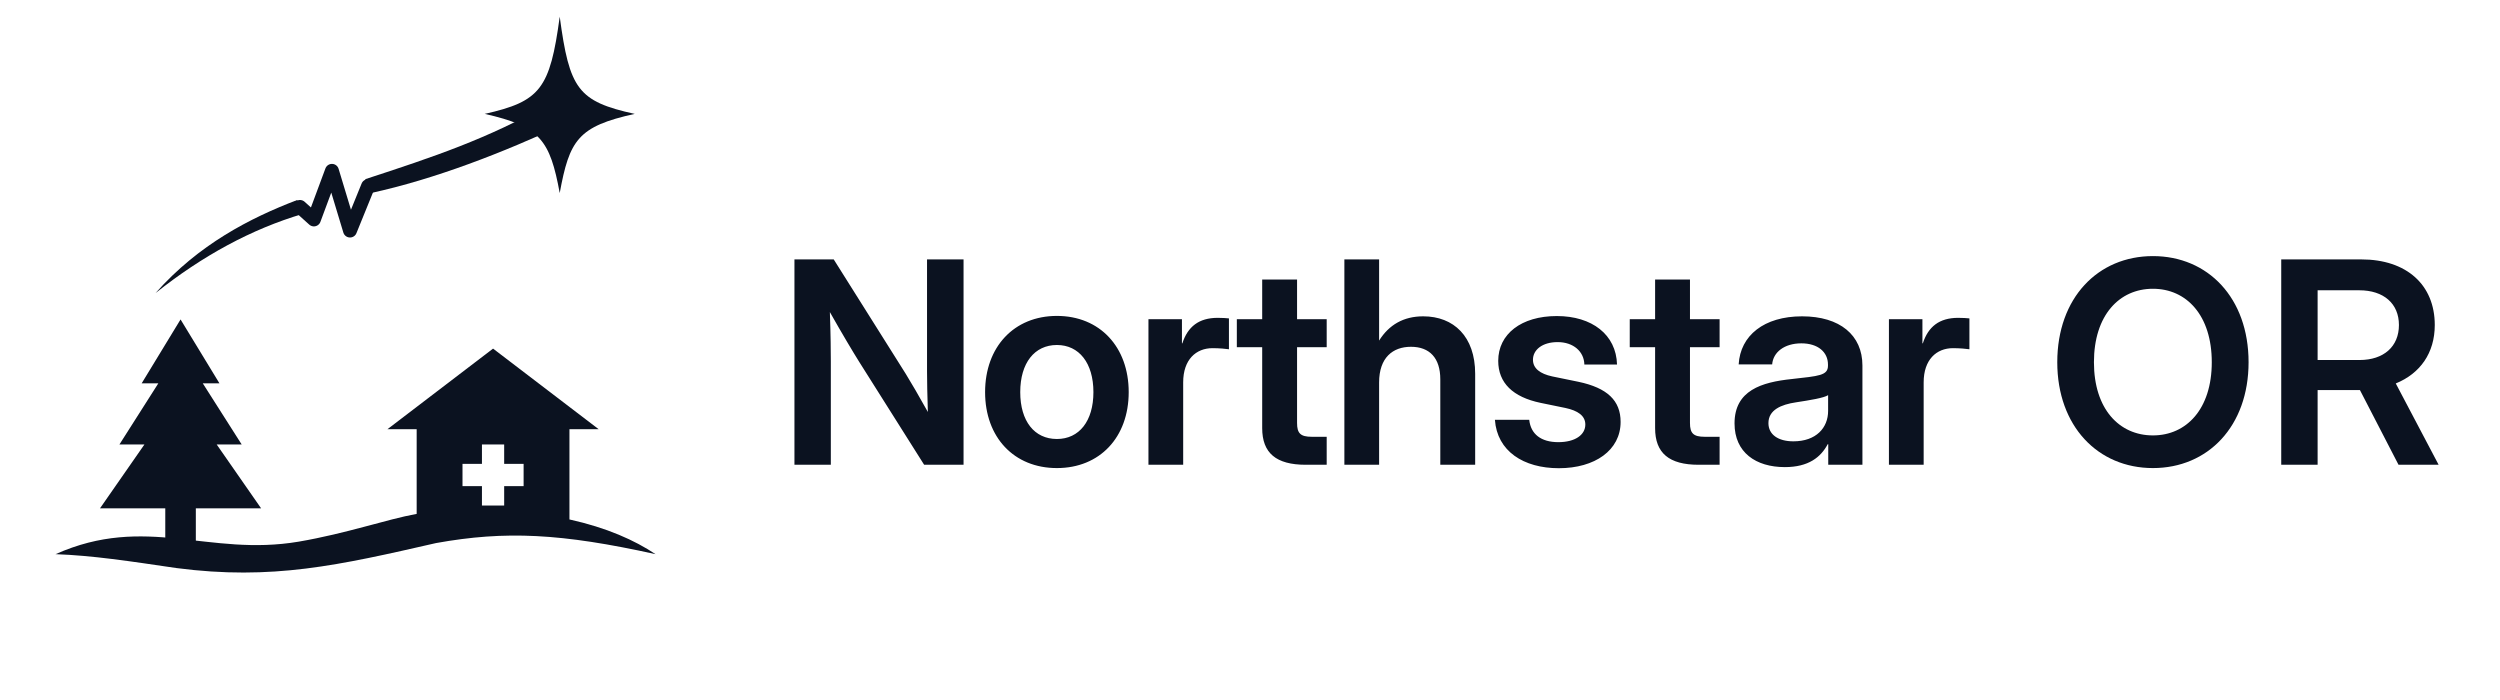
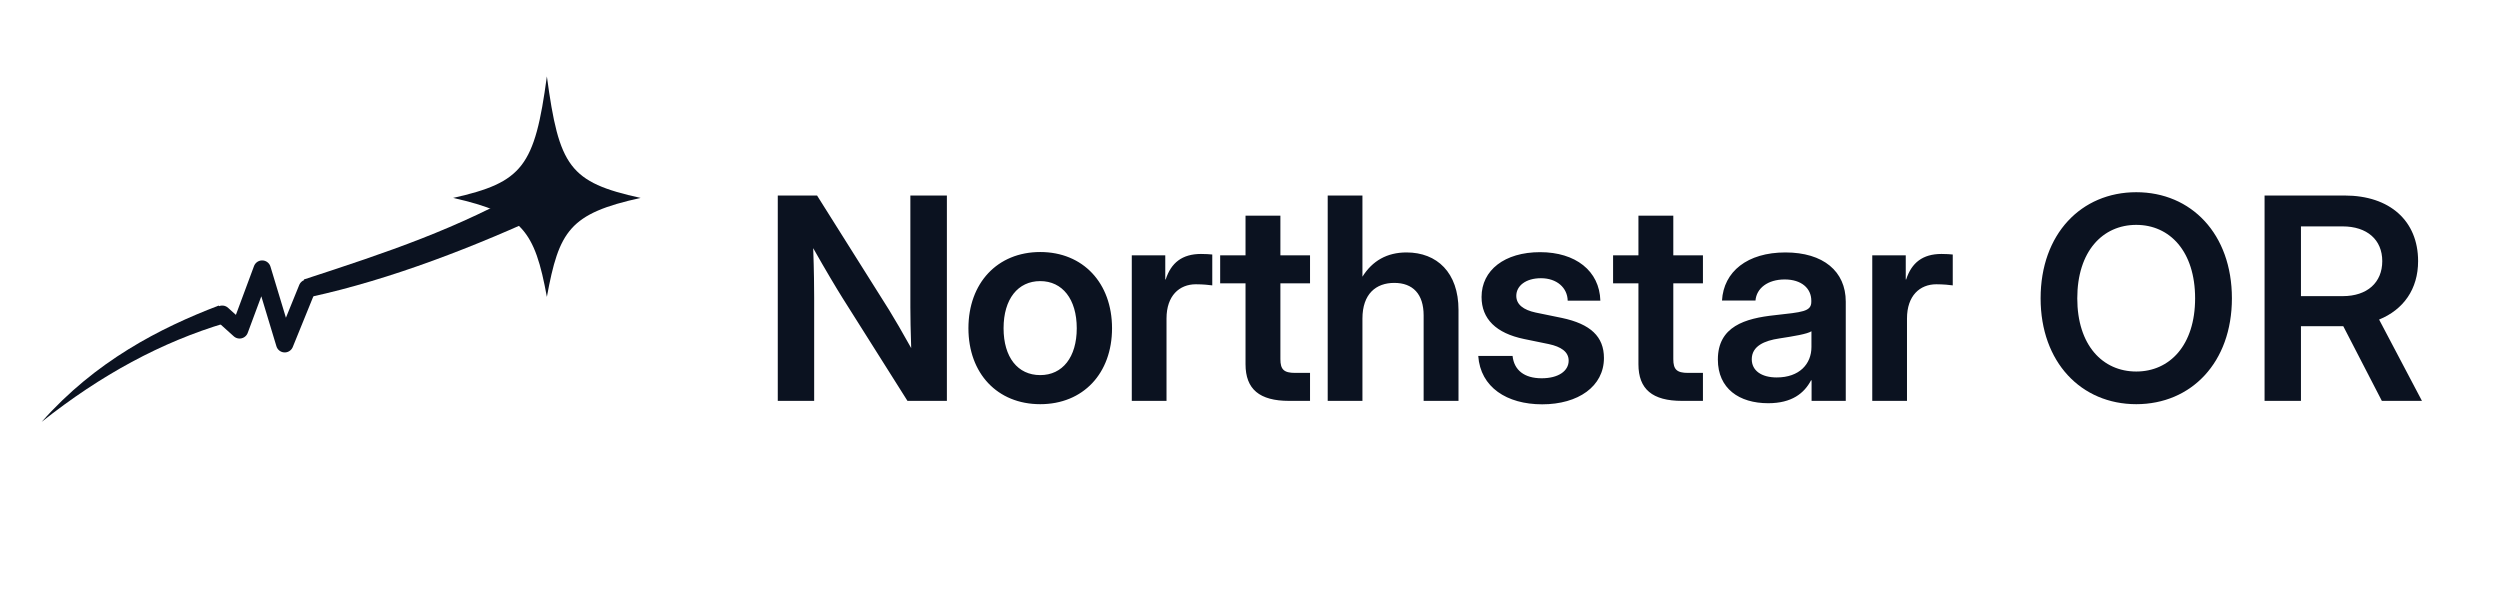
- <svg xmlns="http://www.w3.org/2000/svg" viewBox="0 0 900 252" width="900" height="252" role="img">
-   <g transform="translate(0 0) scale(0.5)">
-     <path id="evergreen" d="M130 230 L158 276 H146 L174 320 H156 L188 366 H141 V398 H119 V366 H72 L104 320 H86 L114 276 H102Z" fill="#0B1220" />
-     <path id="clinic-and-land" d="M40 399 C105 370 150 401 215 390 C250 384 278 374 300 370 V309 H279 L355 251 L431 309 H410 V374 C437 380 457 389 472 399 C404 384 364 382 314 391 C244 407 196 418 127 409 C93 404 67 400 40 399Z M347 320 H363 V334 H377 V350 H363 V364 H347 V350 H333 V334 H347Z" fill="#0B1220" fill-rule="evenodd" />
-     <path id="tapered-trail" d="M112 211 C143 176 180 157 214 144 L218 154 C181 165 146 184 112 211Z" fill="#0B1220" />
-     <path id="medical-pulse" d="M216 149 L226 158 L239 123 L252 166 L265 134" fill="none" stroke="#0B1220" stroke-width="10" stroke-linejoin="round" stroke-linecap="round" />
-     <path id="connected-wake" d="M263 129 C312 113 351 100 395 75 L407 89 C362 110 313 129 267 139Z" fill="#0B1220" />
-     <path id="north-star" d="M403 12 C410 64 416 73 457 82 C416 91 410 101 403 139 C396 101 389 91 349 82 C389 73 396 64 403 12Z" fill="#0B1220" />
+ <svg xmlns="http://www.w3.org/2000/svg" viewBox="0 0 900 220" width="900" height="220" role="img">
+   <g transform="translate(0 20) scale(0.625)">
+     <g transform="translate(-88 0) scale(1)">
+       <path id="tapered-trail" d="M112 211 C143 176 180 157 214 144 L218 154 C181 165 146 184 112 211Z" fill="#0B1220" />
+       <path id="medical-pulse" d="M216 149 L226 158 L239 123 L252 166 L265 134" fill="none" stroke="#0B1220" stroke-width="10" stroke-linejoin="round" stroke-linecap="round" />
+       <path id="connected-wake" d="M263 129 C312 113 351 100 395 75 L407 89 C362 110 313 129 267 139Z" fill="#0B1220" />
+       <path id="north-star" d="M403 12 C410 64 416 73 457 82 C416 91 410 101 403 139 C396 101 389 91 349 82 C389 73 396 64 403 12Z" fill="#0B1220" />
+     </g>
  </g>
-   <g transform="translate(286 90) scale(1.1045)">
+   <g transform="translate(280 67) scale(1.1045)">
    <path d="M5.57 0.0H17.43V-33.646C17.43 -36.566 17.385 -42.316 17.115 -49.773C21.203 -42.541 24.752 -36.611 26.639 -33.602L47.842 0.0H60.689V-66.934H48.785V-30.457C48.785 -27.807 48.875 -22.236 49.055 -17.205C46.404 -21.967 43.439 -27.088 41.867 -29.604L18.373 -66.934H5.57ZM91.114 1.078C105.085 1.078 114.518 -8.939 114.518 -23.674C114.518 -38.408 105.085 -48.516 91.114 -48.516C77.143 -48.516 67.71 -38.408 67.71 -23.674C67.71 -8.939 77.143 1.078 91.114 1.078ZM91.114 -8.4C83.792 -8.4 79.165 -14.195 79.165 -23.674C79.165 -33.197 83.837 -39.037 91.114 -39.037C98.347 -39.037 103.018 -33.152 103.018 -23.674C103.018 -14.24 98.391 -8.4 91.114 -8.4ZM120.955 0.0H132.275V-26.863C132.275 -34.275 136.453 -38.004 141.844 -38.004C144.09 -38.004 146.336 -37.779 147.189 -37.645V-47.707C146.291 -47.797 145.033 -47.887 143.506 -47.887C137.396 -47.887 133.758 -45.012 132.006 -39.576H131.871V-47.438H120.955ZM179.051 -47.438H169.393V-60.375H158.028V-47.438H149.762V-38.318H158.028V-11.949C158.028 -3.818 162.565 0.0 172.223 0.0H179.051V-9.119H174.2C170.516 -9.119 169.393 -10.242 169.393 -13.611V-38.318H179.051ZM196.134 -26.818C196.134 -34.904 200.582 -38.453 206.511 -38.453C212.576 -38.453 216.08 -34.814 216.08 -27.852V0.0H227.445V-29.648C227.445 -41.822 220.437 -48.381 210.509 -48.381C204.13 -48.381 199.369 -45.641 196.134 -40.475V-66.934H184.814V0.0H196.134ZM254.725 1.123C266.45 1.123 274.85 -4.717 274.85 -13.971C274.85 -20.934 270.493 -25.066 261.104 -27.043L252.569 -28.795C248.616 -29.648 246.28 -31.4 246.28 -34.23C246.28 -37.465 249.334 -39.98 254.321 -39.98C259.487 -39.98 262.946 -36.881 263.036 -32.658H273.682C273.413 -42.406 265.551 -48.471 254.051 -48.471C242.461 -48.471 234.959 -42.586 234.959 -33.871C234.959 -26.684 239.721 -22.057 248.795 -20.17L256.881 -18.508C260.879 -17.654 263.35 -15.992 263.35 -13.117C263.35 -9.748 260.026 -7.367 254.545 -7.367C248.885 -7.367 245.561 -10.018 245.067 -14.645H233.881C234.6 -4.447 243.18 1.123 254.725 1.123ZM307.116 -47.438H297.458V-60.375H286.093V-47.438H277.827V-38.318H286.093V-11.949C286.093 -3.818 290.63 0.0 300.288 0.0H307.116V-9.119H302.265C298.581 -9.119 297.458 -10.242 297.458 -13.611V-38.318H307.116ZM328.377 0.764C336.104 0.764 340.102 -2.471 342.348 -6.693H342.527V0.0H353.668V-32.344C353.668 -42.227 346.346 -48.381 333.992 -48.381C321.594 -48.381 313.867 -42.137 313.328 -32.703H324.244C324.559 -36.701 328.242 -39.576 333.768 -39.576C339.203 -39.576 342.438 -36.701 342.438 -32.658V-32.299C342.438 -29.064 339.428 -28.93 330.623 -27.941C320.83 -26.908 311.981 -24.258 311.981 -13.477C311.981 -3.998 318.944 0.764 328.377 0.764ZM331.162 -7.637C326.221 -7.637 323.031 -9.838 323.031 -13.566C323.031 -17.879 327.164 -19.631 332.016 -20.35C336.688 -21.068 341.09 -21.787 342.483 -22.686V-17.564C342.483 -12.039 338.574 -7.637 331.162 -7.637ZM362.306 0.0H373.626V-26.863C373.626 -34.275 377.804 -38.004 383.194 -38.004C385.44 -38.004 387.687 -37.779 388.54 -37.645V-47.707C387.642 -47.797 386.384 -47.887 384.856 -47.887C378.747 -47.887 375.108 -45.012 373.356 -39.576H373.222V-47.438H362.306Z" transform="translate(-5.570312 70)" fill="#0B1220" />
    <path d="M34.41 1.078C52.334 1.078 65.586 -12.533 65.586 -33.422C65.586 -54.4 52.334 -68.012 34.41 -68.012C16.486 -68.012 3.234 -54.4 3.234 -33.422C3.234 -12.578 16.486 1.078 34.41 1.078ZM34.41 -9.568C23.449 -9.568 15.184 -18.148 15.184 -33.422C15.184 -48.74 23.449 -57.365 34.41 -57.365C45.326 -57.365 53.592 -48.74 53.592 -33.422C53.592 -18.148 45.326 -9.568 34.41 -9.568ZM76.231 0.0H88.09V-24.348H101.567C101.701 -24.348 101.791 -24.348 101.881 -24.348L114.459 0.0H127.531L113.561 -26.504C121.512 -29.738 126.274 -36.432 126.274 -45.551C126.274 -58.668 117.065 -66.934 102.33 -66.934H76.231ZM88.09 -34.141V-56.871H101.656C109.653 -56.871 114.594 -52.514 114.594 -45.551C114.594 -38.543 109.653 -34.141 101.746 -34.141Z" transform="translate(408.3722 70)" fill="#0B1220" />
  </g>
</svg>
